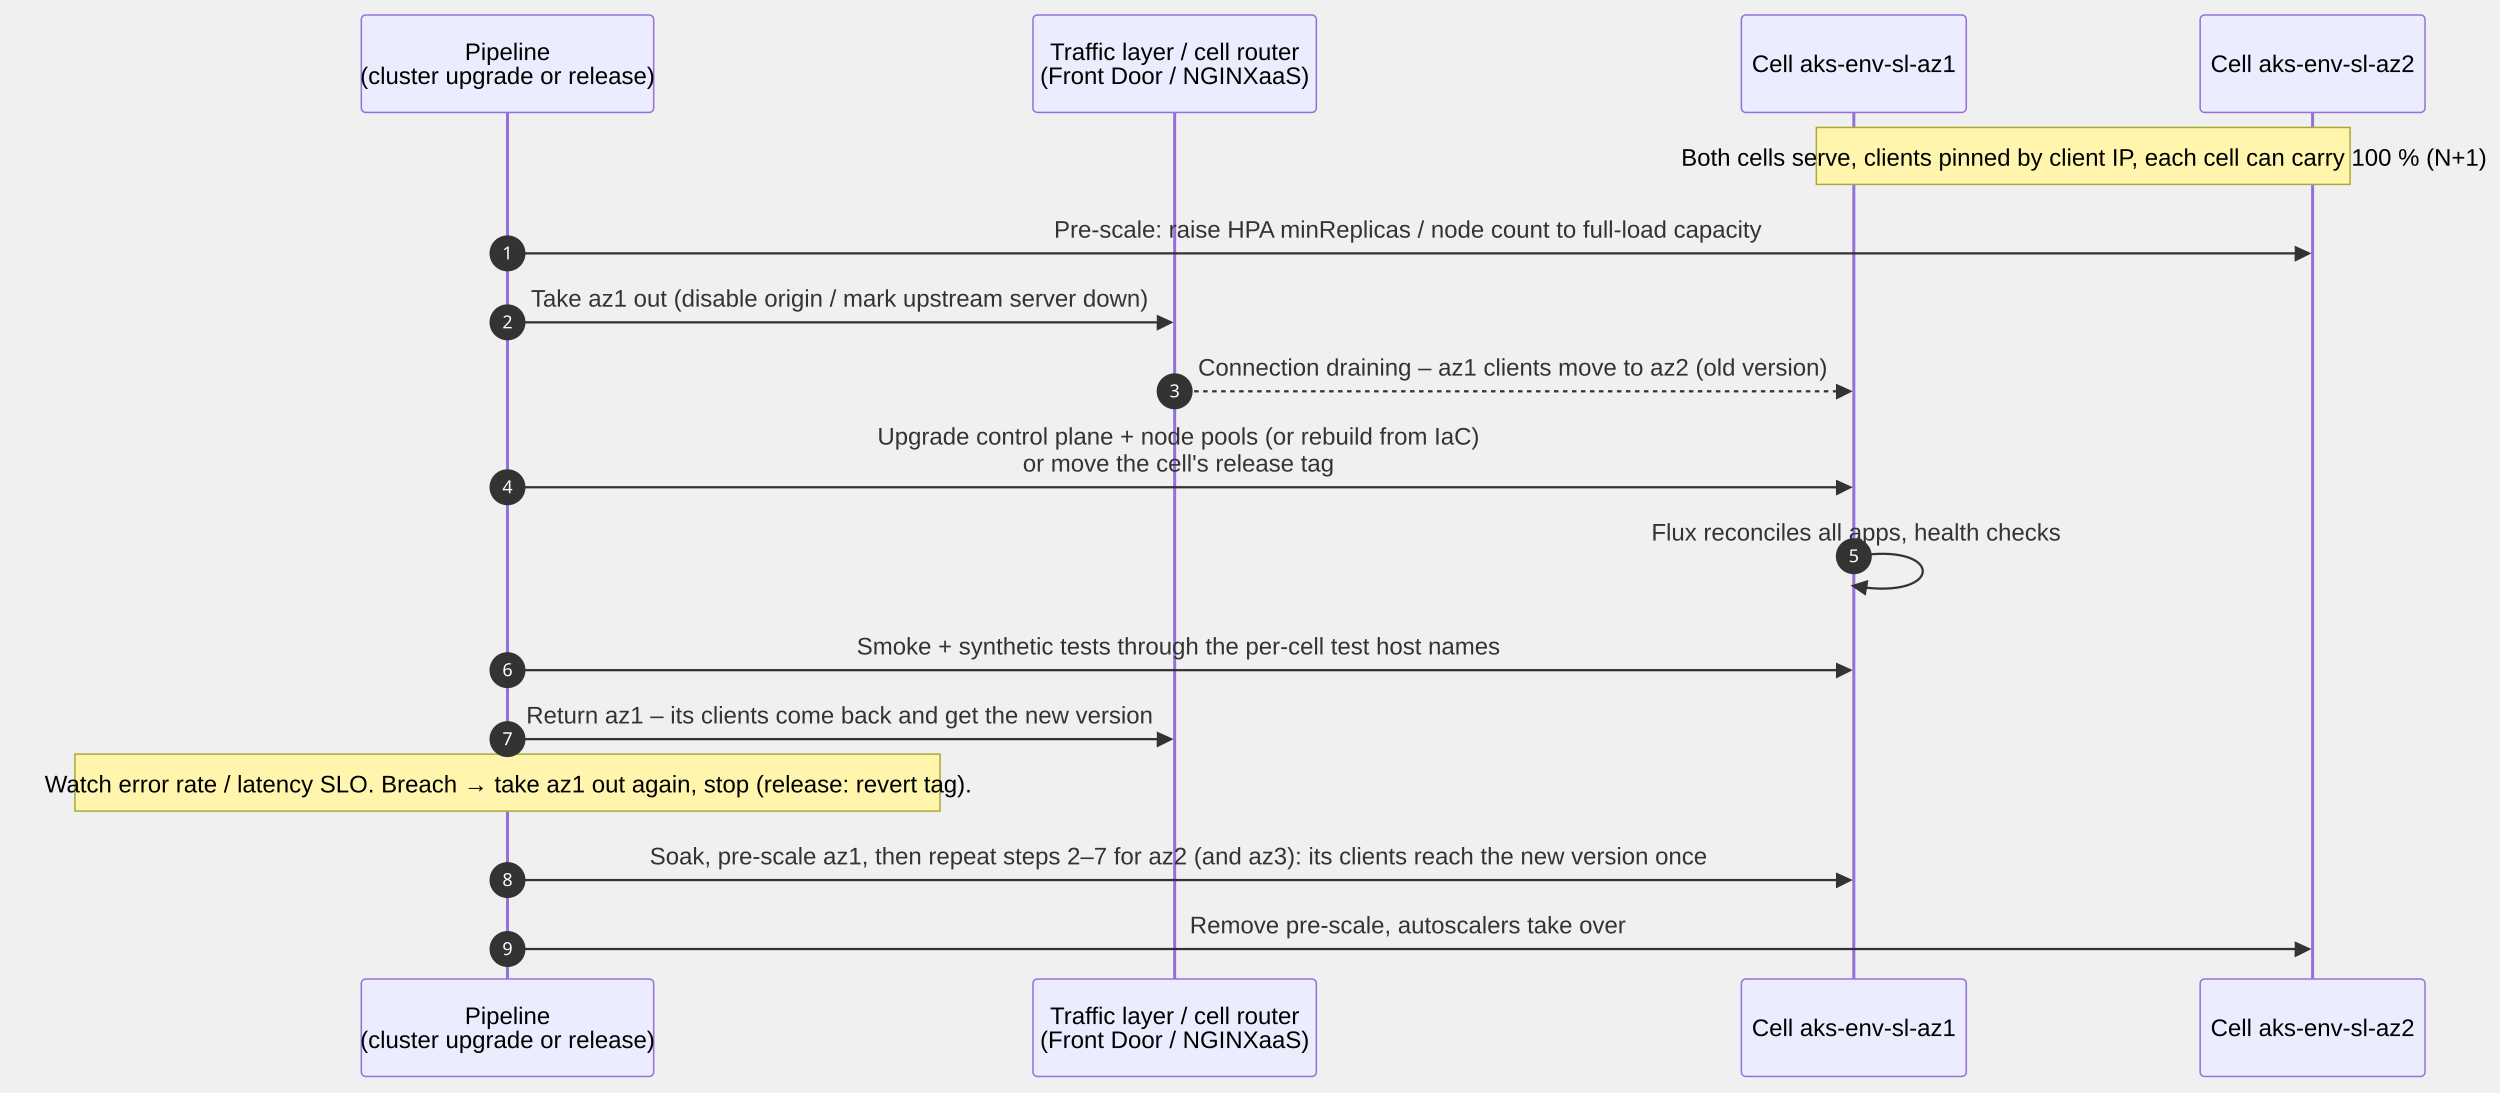
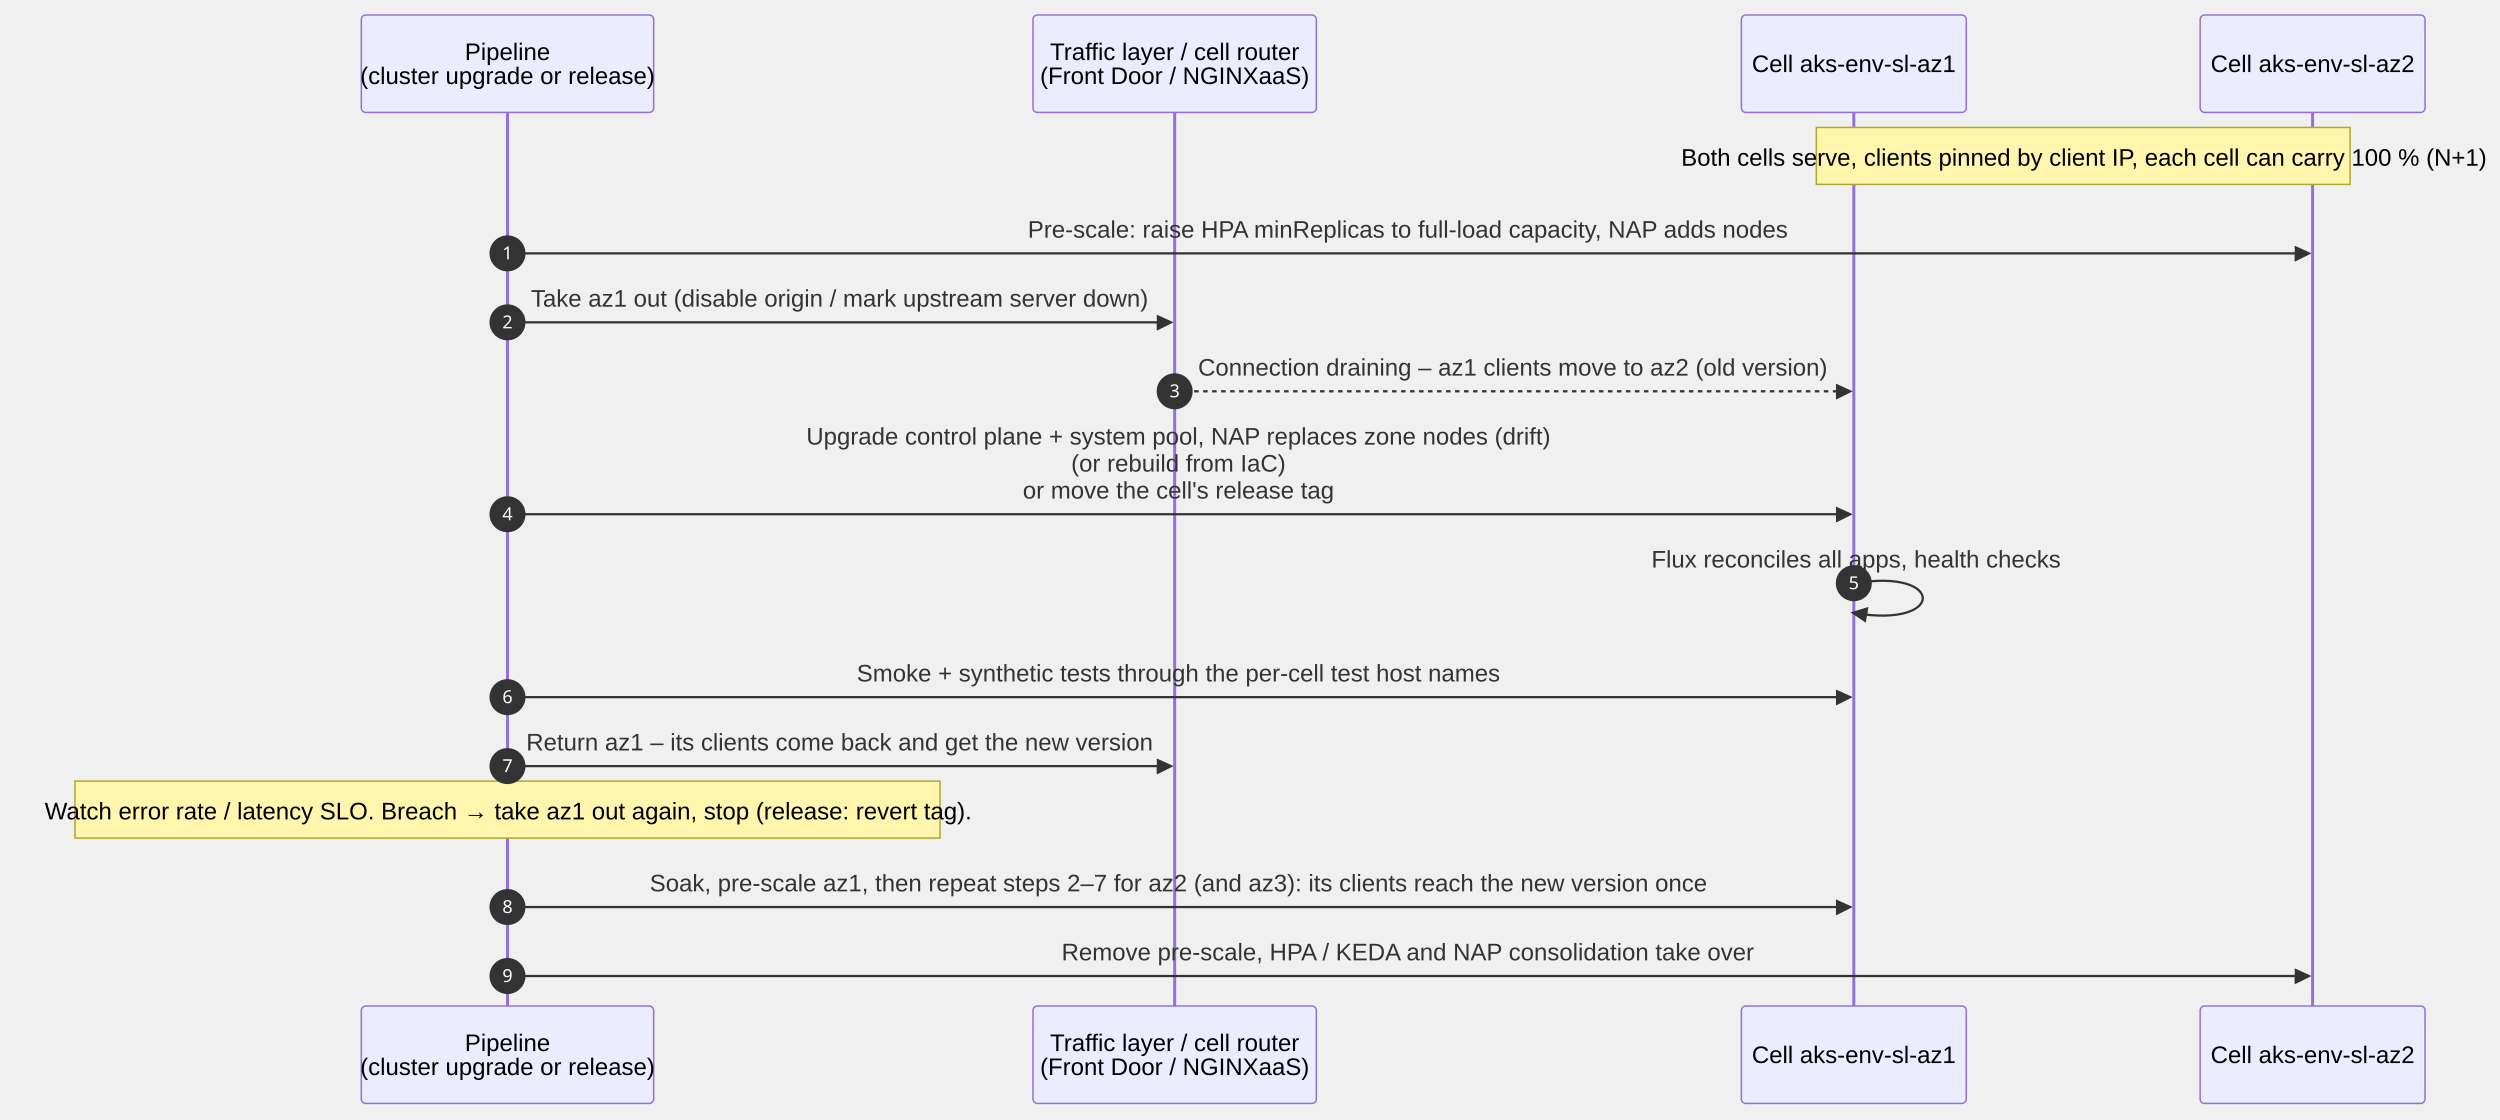
- <svg xmlns="http://www.w3.org/2000/svg" id="my-svg" width="100%" style="max-width: 1667.5px; background-color: white;" viewBox="-241 -10 1667.5 729" role="graphics-document document" aria-roledescription="sequence">
+ <svg xmlns="http://www.w3.org/2000/svg" id="my-svg" width="100%" style="max-width: 1667.5px; background-color: white;" viewBox="-241 -10 1667.5 747" role="graphics-document document" aria-roledescription="sequence">
  <g>
-     <rect x="1226.5" y="643" fill="#eaeaea" stroke="#666" width="150" height="65" name="B" rx="3" ry="3" class="actor actor-bottom" />
-     <text x="1301.5" y="675.5" dominant-baseline="central" alignment-baseline="central" class="actor actor-box" style="text-anchor: middle; font-size: 16px; font-weight: 400;">
+     <rect x="1226.5" y="661" fill="#eaeaea" stroke="#666" width="150" height="65" name="B" rx="3" ry="3" class="actor actor-bottom" />
+     <text x="1301.5" y="693.5" dominant-baseline="central" alignment-baseline="central" class="actor actor-box" style="text-anchor: middle; font-size: 16px; font-weight: 400;">
      <tspan x="1301.5" dy="0">Cell aks-env-sl-az2</tspan>
    </text>
  </g>
  <g>
-     <rect x="920.5" y="643" fill="#eaeaea" stroke="#666" width="150" height="65" name="A" rx="3" ry="3" class="actor actor-bottom" />
-     <text x="995.5" y="675.5" dominant-baseline="central" alignment-baseline="central" class="actor actor-box" style="text-anchor: middle; font-size: 16px; font-weight: 400;">
+     <rect x="920.5" y="661" fill="#eaeaea" stroke="#666" width="150" height="65" name="A" rx="3" ry="3" class="actor actor-bottom" />
+     <text x="995.5" y="693.5" dominant-baseline="central" alignment-baseline="central" class="actor actor-box" style="text-anchor: middle; font-size: 16px; font-weight: 400;">
      <tspan x="995.5" dy="0">Cell aks-env-sl-az1</tspan>
    </text>
  </g>
  <g>
-     <rect x="448" y="643" fill="#eaeaea" stroke="#666" width="189" height="65" name="T" rx="3" ry="3" class="actor actor-bottom" />
-     <text x="542.5" y="675.5" dominant-baseline="central" alignment-baseline="central" class="actor actor-box" style="text-anchor: middle; font-size: 16px; font-weight: 400;">
+     <rect x="448" y="661" fill="#eaeaea" stroke="#666" width="189" height="65" name="T" rx="3" ry="3" class="actor actor-bottom" />
+     <text x="542.5" y="693.5" dominant-baseline="central" alignment-baseline="central" class="actor actor-box" style="text-anchor: middle; font-size: 16px; font-weight: 400;">
      <tspan x="542.5" dy="-8">Traffic layer / cell router</tspan>
    </text>
-     <text x="542.5" y="675.5" dominant-baseline="central" alignment-baseline="central" class="actor actor-box" style="text-anchor: middle; font-size: 16px; font-weight: 400;">
+     <text x="542.5" y="693.5" dominant-baseline="central" alignment-baseline="central" class="actor actor-box" style="text-anchor: middle; font-size: 16px; font-weight: 400;">
      <tspan x="542.5" dy="8">(Front Door / NGINXaaS)</tspan>
    </text>
  </g>
  <g>
-     <rect x="0" y="643" fill="#eaeaea" stroke="#666" width="195" height="65" name="P" rx="3" ry="3" class="actor actor-bottom" />
-     <text x="97.5" y="675.5" dominant-baseline="central" alignment-baseline="central" class="actor actor-box" style="text-anchor: middle; font-size: 16px; font-weight: 400;">
+     <rect x="0" y="661" fill="#eaeaea" stroke="#666" width="195" height="65" name="P" rx="3" ry="3" class="actor actor-bottom" />
+     <text x="97.5" y="693.5" dominant-baseline="central" alignment-baseline="central" class="actor actor-box" style="text-anchor: middle; font-size: 16px; font-weight: 400;">
      <tspan x="97.5" dy="-8">Pipeline</tspan>
    </text>
-     <text x="97.5" y="675.5" dominant-baseline="central" alignment-baseline="central" class="actor actor-box" style="text-anchor: middle; font-size: 16px; font-weight: 400;">
+     <text x="97.5" y="693.5" dominant-baseline="central" alignment-baseline="central" class="actor actor-box" style="text-anchor: middle; font-size: 16px; font-weight: 400;">
      <tspan x="97.5" dy="8">(cluster upgrade or release)</tspan>
    </text>
  </g>
  <g>
-     <line id="actor3" x1="1301.5" y1="65" x2="1301.5" y2="643" class="actor-line 200" stroke-width="0.5px" stroke="#999" name="B" data-et="life-line" data-id="B" />
+     <line id="actor3" x1="1301.5" y1="65" x2="1301.5" y2="661" class="actor-line 200" stroke-width="0.5px" stroke="#999" name="B" data-et="life-line" data-id="B" />
    <g id="root-3" data-et="participant" data-type="participant" data-id="B">
      <rect x="1226.5" y="0" fill="#eaeaea" stroke="#666" width="150" height="65" name="B" rx="3" ry="3" class="actor actor-top" />
      <text x="1301.5" y="32.5" dominant-baseline="central" alignment-baseline="central" class="actor actor-box" style="text-anchor: middle; font-size: 16px; font-weight: 400;">
        <tspan x="1301.5" dy="0">Cell aks-env-sl-az2</tspan>
      </text>
    </g>
  </g>
  <g>
-     <line id="actor2" x1="995.5" y1="65" x2="995.5" y2="643" class="actor-line 200" stroke-width="0.5px" stroke="#999" name="A" data-et="life-line" data-id="A" />
+     <line id="actor2" x1="995.5" y1="65" x2="995.5" y2="661" class="actor-line 200" stroke-width="0.5px" stroke="#999" name="A" data-et="life-line" data-id="A" />
    <g id="root-2" data-et="participant" data-type="participant" data-id="A">
      <rect x="920.5" y="0" fill="#eaeaea" stroke="#666" width="150" height="65" name="A" rx="3" ry="3" class="actor actor-top" />
      <text x="995.5" y="32.5" dominant-baseline="central" alignment-baseline="central" class="actor actor-box" style="text-anchor: middle; font-size: 16px; font-weight: 400;">
        <tspan x="995.5" dy="0">Cell aks-env-sl-az1</tspan>
      </text>
    </g>
  </g>
  <g>
-     <line id="actor1" x1="542.5" y1="65" x2="542.5" y2="643" class="actor-line 200" stroke-width="0.5px" stroke="#999" name="T" data-et="life-line" data-id="T" />
+     <line id="actor1" x1="542.5" y1="65" x2="542.5" y2="661" class="actor-line 200" stroke-width="0.5px" stroke="#999" name="T" data-et="life-line" data-id="T" />
    <g id="root-1" data-et="participant" data-type="participant" data-id="T">
      <rect x="448" y="0" fill="#eaeaea" stroke="#666" width="189" height="65" name="T" rx="3" ry="3" class="actor actor-top" />
      <text x="542.5" y="32.5" dominant-baseline="central" alignment-baseline="central" class="actor actor-box" style="text-anchor: middle; font-size: 16px; font-weight: 400;">
        <tspan x="542.5" dy="-8">Traffic layer / cell router</tspan>
      </text>
      <text x="542.5" y="32.5" dominant-baseline="central" alignment-baseline="central" class="actor actor-box" style="text-anchor: middle; font-size: 16px; font-weight: 400;">
        <tspan x="542.5" dy="8">(Front Door / NGINXaaS)</tspan>
      </text>
    </g>
  </g>
  <g>
-     <line id="actor0" x1="97.5" y1="65" x2="97.5" y2="643" class="actor-line 200" stroke-width="0.5px" stroke="#999" name="P" data-et="life-line" data-id="P" />
+     <line id="actor0" x1="97.5" y1="65" x2="97.5" y2="661" class="actor-line 200" stroke-width="0.5px" stroke="#999" name="P" data-et="life-line" data-id="P" />
    <g id="root-0" data-et="participant" data-type="participant" data-id="P">
      <rect x="0" y="0" fill="#eaeaea" stroke="#666" width="195" height="65" name="P" rx="3" ry="3" class="actor actor-top" />
      <text x="97.5" y="32.5" dominant-baseline="central" alignment-baseline="central" class="actor actor-box" style="text-anchor: middle; font-size: 16px; font-weight: 400;">
        <tspan x="97.5" dy="-8">Pipeline</tspan>
      </text>
      <text x="97.5" y="32.5" dominant-baseline="central" alignment-baseline="central" class="actor actor-box" style="text-anchor: middle; font-size: 16px; font-weight: 400;">
        <tspan x="97.5" dy="8">(cluster upgrade or release)</tspan>
      </text>
    </g>
  </g>
  <style>#my-svg{font-family:"trebuchet ms",verdana,arial,sans-serif;font-size:16px;fill:#333;}@keyframes edge-animation-frame{from{stroke-dashoffset:0;}}@keyframes dash{to{stroke-dashoffset:0;}}#my-svg .edge-animation-slow{stroke-dasharray:9,5!important;stroke-dashoffset:900;animation:dash 50s linear infinite;stroke-linecap:round;}#my-svg .edge-animation-fast{stroke-dasharray:9,5!important;stroke-dashoffset:900;animation:dash 20s linear infinite;stroke-linecap:round;}#my-svg .error-icon{fill:#552222;}#my-svg .error-text{fill:#552222;stroke:#552222;}#my-svg .edge-thickness-normal{stroke-width:1px;}#my-svg .edge-thickness-thick{stroke-width:3.5px;}#my-svg .edge-pattern-solid{stroke-dasharray:0;}#my-svg .edge-thickness-invisible{stroke-width:0;fill:none;}#my-svg .edge-pattern-dashed{stroke-dasharray:3;}#my-svg .edge-pattern-dotted{stroke-dasharray:2;}#my-svg .marker{fill:#333333;stroke:#333333;}#my-svg .marker.cross{stroke:#333333;}#my-svg svg{font-family:"trebuchet ms",verdana,arial,sans-serif;font-size:16px;}#my-svg p{margin:0;}#my-svg .actor{stroke:#9370DB;fill:#ECECFF;stroke-width:1;}#my-svg rect.actor.outer-path[data-look="neo"]{filter:drop-shadow(1px 2px 2px rgba(185, 185, 185, 1));}#my-svg rect.note[data-look="neo"]{stroke:#aaaa33;fill:#fff5ad;filter:drop-shadow(1px 2px 2px rgba(185, 185, 185, 1));}#my-svg text.actor&gt;tspan{fill:black;stroke:none;}#my-svg .actor-line{stroke:#9370DB;}#my-svg .innerArc{stroke-width:1.5;stroke-dasharray:none;}#my-svg .messageLine0{stroke-width:1.5;stroke-dasharray:none;stroke:#333;}#my-svg .messageLine1{stroke-width:1.5;stroke-dasharray:2,2;stroke:#333;}#my-svg [id$="-arrowhead"] path{fill:#333;stroke:#333;}#my-svg .sequenceNumber{fill:white;}#my-svg [id$="-sequencenumber"]{fill:#333;}#my-svg [id$="-crosshead"] path{fill:#333;stroke:#333;}#my-svg .messageText{fill:#333;stroke:none;}#my-svg .labelBox{stroke:#9370DB;fill:#ECECFF;filter:none;}#my-svg .labelText,#my-svg .labelText&gt;tspan{fill:black;stroke:none;}#my-svg .loopText,#my-svg .loopText&gt;tspan{fill:black;stroke:none;}#my-svg .sectionTitle,#my-svg .sectionTitle&gt;tspan{fill:black;stroke:none;}#my-svg .loopLine{stroke-width:2px;stroke-dasharray:2,2;stroke:#9370DB;fill:#9370DB;}#my-svg .note{stroke:#aaaa33;fill:#fff5ad;}#my-svg .noteText,#my-svg .noteText&gt;tspan{fill:black;stroke:none;font-weight:normal;}#my-svg .activation0{fill:#f4f4f4;stroke:#666;}#my-svg .activation1{fill:#f4f4f4;stroke:#666;}#my-svg .activation2{fill:#f4f4f4;stroke:#666;}#my-svg .actorPopupMenu{position:absolute;}#my-svg .actorPopupMenuPanel{position:absolute;fill:#ECECFF;box-shadow:0px 8px 16px 0px rgba(0,0,0,0.2);filter:drop-shadow(3px 5px 2px rgb(0 0 0 / 0.4));}#my-svg .actor-man circle,#my-svg line{fill:#ECECFF;stroke-width:2px;}#my-svg g rect.rect{filter:drop-shadow(1px 2px 2px rgba(185, 185, 185, 1));stroke:#9370DB;}#my-svg .node .neo-node{stroke:#9370DB;}#my-svg [data-look="neo"].node rect,#my-svg [data-look="neo"].cluster rect,#my-svg [data-look="neo"].node polygon{stroke:#9370DB;filter:drop-shadow(1px 2px 2px rgba(185, 185, 185, 1));}#my-svg [data-look="neo"].swimlane.cluster rect{filter:none;}#my-svg [data-look="neo"].node path{stroke:#9370DB;stroke-width:1px;}#my-svg [data-look="neo"].node .outer-path{filter:drop-shadow(1px 2px 2px rgba(185, 185, 185, 1));}#my-svg [data-look="neo"].node .neo-line path{stroke:#9370DB;filter:none;}#my-svg [data-look="neo"].node circle{stroke:#9370DB;filter:drop-shadow(1px 2px 2px rgba(185, 185, 185, 1));}#my-svg [data-look="neo"].node circle .state-start{fill:#000000;}#my-svg [data-look="neo"].icon-shape .icon{fill:#9370DB;filter:drop-shadow(1px 2px 2px rgba(185, 185, 185, 1));}#my-svg [data-look="neo"].icon-shape .icon-neo path{stroke:#9370DB;filter:drop-shadow(1px 2px 2px rgba(185, 185, 185, 1));}#my-svg :root{--mermaid-font-family:"trebuchet ms",verdana,arial,sans-serif;}</style>
  <g />
  <defs>
    <symbol id="my-svg-computer" width="24" height="24">
      <path transform="scale(.5)" d="M2 2v13h20v-13h-20zm18 11h-16v-9h16v9zm-10.228 6l.466-1h3.524l.467 1h-4.457zm14.228 3h-24l2-6h2.104l-1.33 4h18.45l-1.297-4h2.073l2 6zm-5-10h-14v-7h14v7z" />
    </symbol>
  </defs>
  <defs>
    <symbol id="my-svg-database" fill-rule="evenodd" clip-rule="evenodd">
      <path transform="scale(.5)" d="M12.258.001l.256.004.255.005.253.008.251.01.249.012.247.015.246.016.242.019.241.02.239.023.236.024.233.027.231.028.229.031.225.032.223.034.22.036.217.038.214.04.211.041.208.043.205.045.201.046.198.048.194.05.191.051.187.053.183.054.18.056.175.057.172.059.168.06.163.061.16.063.155.064.15.066.074.033.073.033.071.034.07.034.069.035.068.035.067.035.066.035.064.036.064.036.062.036.06.036.06.037.058.037.058.037.055.038.055.038.053.038.052.038.051.039.05.039.048.039.047.039.045.04.044.04.043.04.041.04.04.041.039.041.037.041.036.041.034.041.033.042.032.042.03.042.029.042.027.042.026.043.024.043.023.043.021.043.02.043.018.044.017.043.015.044.013.044.012.044.011.045.009.044.007.045.006.045.004.045.002.045.001.045v17l-.001.045-.002.045-.004.045-.006.045-.007.045-.009.044-.011.045-.012.044-.013.044-.015.044-.017.043-.018.044-.02.043-.021.043-.023.043-.024.043-.026.043-.027.042-.029.042-.03.042-.032.042-.033.042-.034.041-.036.041-.037.041-.039.041-.04.041-.041.04-.043.04-.044.04-.045.04-.047.039-.048.039-.05.039-.051.039-.052.038-.053.038-.055.038-.055.038-.058.037-.058.037-.06.037-.06.036-.062.036-.064.036-.064.036-.066.035-.067.035-.068.035-.069.035-.07.034-.071.034-.073.033-.074.033-.15.066-.155.064-.16.063-.163.061-.168.06-.172.059-.175.057-.18.056-.183.054-.187.053-.191.051-.194.05-.198.048-.201.046-.205.045-.208.043-.211.041-.214.04-.217.038-.22.036-.223.034-.225.032-.229.031-.231.028-.233.027-.236.024-.239.023-.241.02-.242.019-.246.016-.247.015-.249.012-.251.01-.253.008-.255.005-.256.004-.258.001-.258-.001-.256-.004-.255-.005-.253-.008-.251-.01-.249-.012-.247-.015-.245-.016-.243-.019-.241-.02-.238-.023-.236-.024-.234-.027-.231-.028-.228-.031-.226-.032-.223-.034-.22-.036-.217-.038-.214-.04-.211-.041-.208-.043-.204-.045-.201-.046-.198-.048-.195-.05-.19-.051-.187-.053-.184-.054-.179-.056-.176-.057-.172-.059-.167-.06-.164-.061-.159-.063-.155-.064-.151-.066-.074-.033-.072-.033-.072-.034-.07-.034-.069-.035-.068-.035-.067-.035-.066-.035-.064-.036-.063-.036-.062-.036-.061-.036-.06-.037-.058-.037-.057-.037-.056-.038-.055-.038-.053-.038-.052-.038-.051-.039-.049-.039-.049-.039-.046-.039-.046-.04-.044-.04-.043-.04-.041-.04-.04-.041-.039-.041-.037-.041-.036-.041-.034-.041-.033-.042-.032-.042-.03-.042-.029-.042-.027-.042-.026-.043-.024-.043-.023-.043-.021-.043-.02-.043-.018-.044-.017-.043-.015-.044-.013-.044-.012-.044-.011-.045-.009-.044-.007-.045-.006-.045-.004-.045-.002-.045-.001-.045v-17l.001-.045.002-.045.004-.045.006-.045.007-.045.009-.044.011-.045.012-.044.013-.044.015-.044.017-.043.018-.044.02-.043.021-.043.023-.043.024-.043.026-.043.027-.042.029-.042.03-.042.032-.042.033-.042.034-.041.036-.041.037-.041.039-.041.04-.041.041-.04.043-.04.044-.04.046-.04.046-.039.049-.039.049-.039.051-.039.052-.038.053-.038.055-.038.056-.038.057-.037.058-.037.06-.037.061-.036.062-.036.063-.036.064-.036.066-.035.067-.035.068-.035.069-.035.07-.034.072-.034.072-.033.074-.033.151-.066.155-.064.159-.063.164-.061.167-.06.172-.059.176-.057.179-.056.184-.054.187-.053.19-.051.195-.05.198-.048.201-.046.204-.045.208-.043.211-.041.214-.04.217-.038.22-.036.223-.034.226-.032.228-.031.231-.028.234-.027.236-.024.238-.023.241-.02.243-.019.245-.016.247-.015.249-.012.251-.01.253-.008.255-.005.256-.004.258-.001.258.001zm-9.258 20.499v.01l.001.021.003.021.004.022.005.021.006.022.007.022.009.023.01.022.011.023.012.023.013.023.015.023.016.024.017.023.018.024.019.024.021.024.022.025.023.024.024.025.052.049.056.05.061.051.066.051.07.051.075.051.079.052.084.052.088.052.092.052.097.052.102.051.105.052.11.052.114.051.119.051.123.051.127.05.131.05.135.05.139.048.144.049.147.047.152.047.155.047.16.045.163.045.167.043.171.043.176.041.178.041.183.039.187.039.19.037.194.035.197.035.202.033.204.031.209.03.212.029.216.027.219.025.222.024.226.021.23.02.233.018.236.016.24.015.243.012.246.01.249.008.253.005.256.004.259.001.26-.001.257-.004.254-.005.25-.008.247-.011.244-.012.241-.014.237-.016.233-.018.231-.021.226-.021.224-.024.22-.026.216-.027.212-.028.21-.031.205-.031.202-.034.198-.034.194-.036.191-.037.187-.039.183-.04.179-.04.175-.042.172-.043.168-.044.163-.045.16-.046.155-.046.152-.047.148-.048.143-.049.139-.049.136-.05.131-.05.126-.05.123-.051.118-.052.114-.051.11-.052.106-.052.101-.052.096-.052.092-.052.088-.053.083-.051.079-.052.074-.052.07-.051.065-.051.06-.051.056-.05.051-.05.023-.024.023-.025.021-.024.02-.024.019-.024.018-.024.017-.024.015-.023.014-.024.013-.023.012-.023.01-.023.01-.022.008-.022.006-.022.006-.022.004-.022.004-.021.001-.021.001-.021v-4.127l-.077.055-.08.053-.083.054-.085.053-.087.052-.09.052-.093.051-.095.05-.097.05-.1.049-.102.049-.105.048-.106.047-.109.047-.111.046-.114.045-.115.045-.118.044-.12.043-.122.042-.124.042-.126.041-.128.04-.13.04-.132.038-.134.038-.135.037-.138.037-.139.035-.142.035-.143.034-.144.033-.147.032-.148.031-.15.03-.151.03-.153.029-.154.027-.156.027-.158.026-.159.025-.161.024-.162.023-.163.022-.165.021-.166.02-.167.019-.169.018-.169.017-.171.016-.173.015-.173.014-.175.013-.175.012-.177.011-.178.01-.179.008-.179.008-.181.006-.182.005-.182.004-.184.003-.184.002h-.37l-.184-.002-.184-.003-.182-.004-.182-.005-.181-.006-.179-.008-.179-.008-.178-.01-.176-.011-.176-.012-.175-.013-.173-.014-.172-.015-.171-.016-.17-.017-.169-.018-.167-.019-.166-.02-.165-.021-.163-.022-.162-.023-.161-.024-.159-.025-.157-.026-.156-.027-.155-.027-.153-.029-.151-.03-.15-.03-.148-.031-.146-.032-.145-.033-.143-.034-.141-.035-.14-.035-.137-.037-.136-.037-.134-.038-.132-.038-.13-.04-.128-.04-.126-.041-.124-.042-.122-.042-.12-.044-.117-.043-.116-.045-.113-.045-.112-.046-.109-.047-.106-.047-.105-.048-.102-.049-.1-.049-.097-.05-.095-.05-.093-.052-.09-.051-.087-.052-.085-.053-.083-.054-.08-.054-.077-.054v4.127zm0-5.654v.011l.001.021.003.021.004.021.005.022.006.022.007.022.009.022.01.022.011.023.012.023.013.023.015.024.016.023.017.024.018.024.019.024.021.024.022.024.023.025.024.024.052.05.056.05.061.05.066.051.07.051.075.052.079.051.084.052.088.052.092.052.097.052.102.052.105.052.11.051.114.051.119.052.123.05.127.051.131.05.135.049.139.049.144.048.147.048.152.047.155.046.16.045.163.045.167.044.171.042.176.042.178.04.183.04.187.038.19.037.194.036.197.034.202.033.204.032.209.03.212.028.216.027.219.025.222.024.226.022.23.02.233.018.236.016.24.014.243.012.246.01.249.008.253.006.256.003.259.001.26-.001.257-.003.254-.006.25-.008.247-.01.244-.012.241-.015.237-.016.233-.018.231-.02.226-.022.224-.024.22-.025.216-.027.212-.029.21-.03.205-.032.202-.033.198-.035.194-.036.191-.037.187-.039.183-.039.179-.041.175-.042.172-.043.168-.044.163-.045.16-.045.155-.047.152-.047.148-.048.143-.048.139-.05.136-.049.131-.05.126-.051.123-.051.118-.051.114-.052.11-.052.106-.052.101-.052.096-.052.092-.052.088-.052.083-.052.079-.052.074-.051.07-.052.065-.051.06-.05.056-.051.051-.049.023-.025.023-.024.021-.025.02-.024.019-.024.018-.024.017-.024.015-.023.014-.023.013-.024.012-.022.01-.023.01-.023.008-.022.006-.022.006-.022.004-.021.004-.022.001-.021.001-.021v-4.139l-.077.054-.08.054-.083.054-.085.052-.087.053-.09.051-.093.051-.095.051-.097.05-.1.049-.102.049-.105.048-.106.047-.109.047-.111.046-.114.045-.115.044-.118.044-.12.044-.122.042-.124.042-.126.041-.128.04-.13.039-.132.039-.134.038-.135.037-.138.036-.139.036-.142.035-.143.033-.144.033-.147.033-.148.031-.15.03-.151.03-.153.028-.154.028-.156.027-.158.026-.159.025-.161.024-.162.023-.163.022-.165.021-.166.02-.167.019-.169.018-.169.017-.171.016-.173.015-.173.014-.175.013-.175.012-.177.011-.178.009-.179.009-.179.007-.181.007-.182.005-.182.004-.184.003-.184.002h-.37l-.184-.002-.184-.003-.182-.004-.182-.005-.181-.007-.179-.007-.179-.009-.178-.009-.176-.011-.176-.012-.175-.013-.173-.014-.172-.015-.171-.016-.17-.017-.169-.018-.167-.019-.166-.02-.165-.021-.163-.022-.162-.023-.161-.024-.159-.025-.157-.026-.156-.027-.155-.028-.153-.028-.151-.03-.15-.03-.148-.031-.146-.033-.145-.033-.143-.033-.141-.035-.14-.036-.137-.036-.136-.037-.134-.038-.132-.039-.13-.039-.128-.04-.126-.041-.124-.042-.122-.043-.12-.043-.117-.044-.116-.044-.113-.046-.112-.046-.109-.046-.106-.047-.105-.048-.102-.049-.1-.049-.097-.05-.095-.051-.093-.051-.09-.051-.087-.053-.085-.052-.083-.054-.08-.054-.077-.054v4.139zm0-5.666v.011l.001.02.003.022.004.021.005.022.006.021.007.022.009.023.01.022.011.023.012.023.013.023.015.023.016.024.017.024.018.023.019.024.021.025.022.024.023.024.024.025.052.05.056.05.061.05.066.051.07.051.075.052.079.051.084.052.088.052.092.052.097.052.102.052.105.051.11.052.114.051.119.051.123.051.127.05.131.05.135.05.139.049.144.048.147.048.152.047.155.046.16.045.163.045.167.043.171.043.176.042.178.04.183.04.187.038.19.037.194.036.197.034.202.033.204.032.209.03.212.028.216.027.219.025.222.024.226.021.23.02.233.018.236.017.24.014.243.012.246.01.249.008.253.006.256.003.259.001.26-.001.257-.003.254-.006.25-.008.247-.01.244-.013.241-.014.237-.016.233-.018.231-.02.226-.022.224-.024.22-.025.216-.027.212-.029.21-.03.205-.032.202-.033.198-.035.194-.036.191-.037.187-.039.183-.039.179-.041.175-.042.172-.043.168-.044.163-.045.16-.045.155-.047.152-.047.148-.048.143-.049.139-.049.136-.049.131-.051.126-.05.123-.051.118-.052.114-.051.11-.052.106-.052.101-.052.096-.052.092-.052.088-.052.083-.052.079-.052.074-.052.07-.051.065-.051.06-.051.056-.05.051-.049.023-.025.023-.025.021-.024.02-.024.019-.024.018-.024.017-.024.015-.023.014-.024.013-.023.012-.023.01-.022.01-.023.008-.022.006-.022.006-.022.004-.022.004-.021.001-.021.001-.021v-4.153l-.077.054-.08.054-.083.053-.085.053-.087.053-.09.051-.093.051-.095.051-.097.05-.1.049-.102.048-.105.048-.106.048-.109.046-.111.046-.114.046-.115.044-.118.044-.12.043-.122.043-.124.042-.126.041-.128.04-.13.039-.132.039-.134.038-.135.037-.138.036-.139.036-.142.034-.143.034-.144.033-.147.032-.148.032-.15.03-.151.03-.153.028-.154.028-.156.027-.158.026-.159.024-.161.024-.162.023-.163.023-.165.021-.166.02-.167.019-.169.018-.169.017-.171.016-.173.015-.173.014-.175.013-.175.012-.177.01-.178.01-.179.009-.179.007-.181.006-.182.006-.182.004-.184.003-.184.001-.185.001-.185-.001-.184-.001-.184-.003-.182-.004-.182-.006-.181-.006-.179-.007-.179-.009-.178-.01-.176-.01-.176-.012-.175-.013-.173-.014-.172-.015-.171-.016-.17-.017-.169-.018-.167-.019-.166-.02-.165-.021-.163-.023-.162-.023-.161-.024-.159-.024-.157-.026-.156-.027-.155-.028-.153-.028-.151-.03-.15-.03-.148-.032-.146-.032-.145-.033-.143-.034-.141-.034-.14-.036-.137-.036-.136-.037-.134-.038-.132-.039-.13-.039-.128-.041-.126-.041-.124-.041-.122-.043-.12-.043-.117-.044-.116-.044-.113-.046-.112-.046-.109-.046-.106-.048-.105-.048-.102-.048-.1-.05-.097-.049-.095-.051-.093-.051-.09-.052-.087-.052-.085-.053-.083-.053-.08-.054-.077-.054v4.153zm8.74-8.179l-.257.004-.254.005-.25.008-.247.011-.244.012-.241.014-.237.016-.233.018-.231.021-.226.022-.224.023-.22.026-.216.027-.212.028-.21.031-.205.032-.202.033-.198.034-.194.036-.191.038-.187.038-.183.04-.179.041-.175.042-.172.043-.168.043-.163.045-.16.046-.155.046-.152.048-.148.048-.143.048-.139.049-.136.05-.131.05-.126.051-.123.051-.118.051-.114.052-.11.052-.106.052-.101.052-.096.052-.092.052-.088.052-.083.052-.079.052-.074.051-.07.052-.065.051-.06.05-.056.05-.051.05-.023.025-.023.024-.021.024-.02.025-.019.024-.018.024-.017.023-.015.024-.014.023-.013.023-.012.023-.01.023-.01.022-.008.022-.006.023-.006.021-.004.022-.004.021-.001.021-.001.021.001.021.001.021.004.021.004.022.006.021.006.023.008.022.01.022.01.023.012.023.013.023.014.023.015.024.017.023.018.024.019.024.02.025.021.024.023.024.023.025.051.05.056.05.06.05.065.051.07.052.074.051.079.052.083.052.088.052.092.052.096.052.101.052.106.052.11.052.114.052.118.051.123.051.126.051.131.05.136.05.139.049.143.048.148.048.152.048.155.046.16.046.163.045.168.043.172.043.175.042.179.041.183.04.187.038.191.038.194.036.198.034.202.033.205.032.21.031.212.028.216.027.22.026.224.023.226.022.231.021.233.018.237.016.241.014.244.012.247.011.25.008.254.005.257.004.26.001.26-.001.257-.004.254-.005.25-.008.247-.011.244-.012.241-.014.237-.016.233-.018.231-.021.226-.022.224-.023.22-.026.216-.027.212-.028.21-.031.205-.032.202-.033.198-.034.194-.036.191-.038.187-.038.183-.04.179-.041.175-.042.172-.043.168-.043.163-.045.16-.046.155-.046.152-.048.148-.048.143-.048.139-.049.136-.05.131-.05.126-.051.123-.051.118-.051.114-.052.11-.052.106-.052.101-.052.096-.052.092-.052.088-.052.083-.052.079-.052.074-.051.07-.052.065-.051.06-.05.056-.05.051-.05.023-.025.023-.024.021-.024.02-.025.019-.024.018-.024.017-.023.015-.024.014-.023.013-.023.012-.023.01-.023.01-.022.008-.022.006-.023.006-.021.004-.022.004-.021.001-.021.001-.021-.001-.021-.001-.021-.004-.021-.004-.022-.006-.021-.006-.023-.008-.022-.01-.022-.01-.023-.012-.023-.013-.023-.014-.023-.015-.024-.017-.023-.018-.024-.019-.024-.02-.025-.021-.024-.023-.024-.023-.025-.051-.05-.056-.05-.06-.05-.065-.051-.07-.052-.074-.051-.079-.052-.083-.052-.088-.052-.092-.052-.096-.052-.101-.052-.106-.052-.11-.052-.114-.052-.118-.051-.123-.051-.126-.051-.131-.05-.136-.05-.139-.049-.143-.048-.148-.048-.152-.048-.155-.046-.16-.046-.163-.045-.168-.043-.172-.043-.175-.042-.179-.041-.183-.04-.187-.038-.191-.038-.194-.036-.198-.034-.202-.033-.205-.032-.21-.031-.212-.028-.216-.027-.22-.026-.224-.023-.226-.022-.231-.021-.233-.018-.237-.016-.241-.014-.244-.012-.247-.011-.25-.008-.254-.005-.257-.004-.26-.001-.26.001z" />
    </symbol>
  </defs>
  <defs>
    <symbol id="my-svg-clock" width="24" height="24">
      <path transform="scale(.5)" d="M12 2c5.514 0 10 4.486 10 10s-4.486 10-10 10-10-4.486-10-10 4.486-10 10-10zm0-2c-6.627 0-12 5.373-12 12s5.373 12 12 12 12-5.373 12-12-5.373-12-12-12zm5.848 12.459c.202.038.202.333.001.372-1.907.361-6.045 1.111-6.547 1.111-.719 0-1.301-.582-1.301-1.301 0-.512.77-5.447 1.125-7.445.034-.192.312-.181.343.014l.985 6.238 5.394 1.011z" />
    </symbol>
  </defs>
  <defs>
    <marker id="my-svg-arrowhead" refX="7.9" refY="5" markerUnits="userSpaceOnUse" markerWidth="12" markerHeight="12" orient="auto-start-reverse">
      <path d="M -1 0 L 10 5 L 0 10 z" />
    </marker>
  </defs>
  <defs>
    <marker id="my-svg-crosshead" markerWidth="15" markerHeight="8" orient="auto" refX="4" refY="4.5">
      <path fill="none" stroke="#000000" stroke-width="1pt" d="M 1,2 L 6,7 M 6,2 L 1,7" style="stroke-dasharray: 0, 0;" />
    </marker>
  </defs>
  <defs>
    <marker id="my-svg-filled-head" refX="15.5" refY="7" markerWidth="20" markerHeight="28" orient="auto">
      <path d="M 18,7 L9,13 L14,7 L9,1 Z" />
    </marker>
  </defs>
  <defs>
    <marker id="my-svg-sequencenumber" refX="15" refY="15" markerWidth="60" markerHeight="40" orient="auto">
      <circle cx="15" cy="15" r="6" />
    </marker>
  </defs>
  <defs>
    <marker id="my-svg-solidTopArrowHead" refX="7.9" refY="7.25" markerUnits="userSpaceOnUse" markerWidth="12" markerHeight="12" orient="auto-start-reverse">
      <path d="M 0 0 L 10 8 L 0 8 z" />
    </marker>
  </defs>
  <defs>
    <marker id="my-svg-solidBottomArrowHead" refX="7.9" refY="0.75" markerUnits="userSpaceOnUse" markerWidth="12" markerHeight="12" orient="auto-start-reverse">
      <path d="M 0 0 L 10 0 L 0 8 z" />
    </marker>
  </defs>
  <defs>
    <marker id="my-svg-stickTopArrowHead" refX="7.5" refY="7" markerUnits="userSpaceOnUse" markerWidth="12" markerHeight="12" orient="auto-start-reverse">
      <path d="M 0 0 L 7 7" stroke="black" stroke-width="1.5" fill="none" />
    </marker>
  </defs>
  <defs>
    <marker id="my-svg-stickBottomArrowHead" refX="7.5" refY="0" markerUnits="userSpaceOnUse" markerWidth="12" markerHeight="12" orient="auto-start-reverse">
      <path d="M 0 7 L 7 0" stroke="black" stroke-width="1.5" fill="none" />
    </marker>
  </defs>
  <g data-et="note" data-id="i1">
    <rect x="970.5" y="75" fill="#EDF2AE" stroke="#666" width="356" height="38" class="note" />
    <text x="1149" y="80" text-anchor="middle" dominant-baseline="middle" alignment-baseline="middle" class="noteText" dy="1em" style="font-size: 16px; font-weight: 400;">
      <tspan x="1149">Both cells serve, clients pinned by client IP, each cell can carry 100 % (N+1)</tspan>
    </text>
  </g>
  <g data-et="note" data-id="i9">
-     <rect x="-191" y="493" fill="#EDF2AE" stroke="#666" width="577" height="38" class="note" />
-     <text x="98" y="498" text-anchor="middle" dominant-baseline="middle" alignment-baseline="middle" class="noteText" dy="1em" style="font-size: 16px; font-weight: 400;">
+     <rect x="-191" y="511" fill="#EDF2AE" stroke="#666" width="577" height="38" class="note" />
+     <text x="98" y="516" text-anchor="middle" dominant-baseline="middle" alignment-baseline="middle" class="noteText" dy="1em" style="font-size: 16px; font-weight: 400;">
      <tspan x="98">Watch error rate / latency SLO. Breach → take az1 out again, stop (release: revert tag).</tspan>
    </text>
  </g>
-   <text x="698" y="128" text-anchor="middle" dominant-baseline="middle" alignment-baseline="middle" class="messageText" dy="1em" style="font-size: 16px; font-weight: 400;">Pre-scale: raise HPA minReplicas / node count to full-load capacity</text>
+   <text x="698" y="128" text-anchor="middle" dominant-baseline="middle" alignment-baseline="middle" class="messageText" dy="1em" style="font-size: 16px; font-weight: 400;">Pre-scale: raise HPA minReplicas to full-load capacity, NAP adds nodes</text>
  <line x1="104.5" y1="159" x2="1297.5" y2="159" class="messageLine0" data-et="message" data-id="i2" data-from="P" data-to="B" stroke-width="2" stroke="none" marker-end="url(#my-svg-arrowhead)" style="fill: none;" />
  <line x1="97.5" y1="159" x2="97.5" y2="159" stroke-width="0" marker-start="url(#my-svg-sequencenumber)" />
  <text x="97.5" y="163" font-family="sans-serif" font-size="12px" text-anchor="middle" class="sequenceNumber">1</text>
  <text x="319" y="174" text-anchor="middle" dominant-baseline="middle" alignment-baseline="middle" class="messageText" dy="1em" style="font-size: 16px; font-weight: 400;">Take az1 out (disable origin / mark upstream server down)</text>
  <line x1="104.5" y1="205" x2="538.5" y2="205" class="messageLine0" data-et="message" data-id="i3" data-from="P" data-to="T" stroke-width="2" stroke="none" marker-end="url(#my-svg-arrowhead)" style="fill: none;" />
  <line x1="97.5" y1="205" x2="97.5" y2="205" stroke-width="0" marker-start="url(#my-svg-sequencenumber)" />
  <text x="97.5" y="209" font-family="sans-serif" font-size="12px" text-anchor="middle" class="sequenceNumber">2</text>
  <text x="768" y="220" text-anchor="middle" dominant-baseline="middle" alignment-baseline="middle" class="messageText" dy="1em" style="font-size: 16px; font-weight: 400;">Connection draining – az1 clients move to az2 (old version)</text>
  <line x1="549.5" y1="251" x2="991.5" y2="251" class="messageLine1" data-et="message" data-id="i4" data-from="T" data-to="A" stroke-width="2" stroke="none" marker-end="url(#my-svg-arrowhead)" style="stroke-dasharray: 3, 3; fill: none;" />
  <line x1="542.5" y1="251" x2="542.5" y2="251" stroke-width="0" marker-start="url(#my-svg-sequencenumber)" />
  <text x="542.5" y="255" font-family="sans-serif" font-size="12px" text-anchor="middle" class="sequenceNumber">3</text>
-   <text x="545" y="266" text-anchor="middle" dominant-baseline="middle" alignment-baseline="middle" class="messageText" dy="1em" style="font-size: 16px; font-weight: 400;">Upgrade control plane + node pools (or rebuild from IaC)</text>
-   <text x="545" y="284" text-anchor="middle" dominant-baseline="middle" alignment-baseline="middle" class="messageText" dy="1em" style="font-size: 16px; font-weight: 400;">or move the cell's release tag</text>
-   <line x1="104.5" y1="315" x2="991.5" y2="315" class="messageLine0" data-et="message" data-id="i5" data-from="P" data-to="A" stroke-width="2" stroke="none" marker-end="url(#my-svg-arrowhead)" style="fill: none;" />
-   <line x1="97.5" y1="315" x2="97.5" y2="315" stroke-width="0" marker-start="url(#my-svg-sequencenumber)" />
-   <text x="97.5" y="319" font-family="sans-serif" font-size="12px" text-anchor="middle" class="sequenceNumber">4</text>
-   <text x="997" y="330" text-anchor="middle" dominant-baseline="middle" alignment-baseline="middle" class="messageText" dy="1em" style="font-size: 16px; font-weight: 400;">Flux reconciles all apps, health checks</text>
-   <path d="M 996.5,361 C 1056.5,351 1056.5,391 996.5,381" class="messageLine0" data-et="message" data-id="i6" data-from="A" data-to="A" stroke-width="2" stroke="none" marker-end="url(#my-svg-arrowhead)" x1="1002.5" style="fill: none;" />
-   <line x1="995.5" y1="361" x2="995.5" y2="361" stroke-width="0" marker-start="url(#my-svg-sequencenumber)" />
-   <text x="995.5" y="365" font-family="sans-serif" font-size="12px" text-anchor="middle" class="sequenceNumber">5</text>
-   <text x="545" y="406" text-anchor="middle" dominant-baseline="middle" alignment-baseline="middle" class="messageText" dy="1em" style="font-size: 16px; font-weight: 400;">Smoke + synthetic tests through the per-cell test host names</text>
-   <line x1="104.5" y1="437" x2="991.5" y2="437" class="messageLine0" data-et="message" data-id="i7" data-from="P" data-to="A" stroke-width="2" stroke="none" marker-end="url(#my-svg-arrowhead)" style="fill: none;" />
-   <line x1="97.5" y1="437" x2="97.5" y2="437" stroke-width="0" marker-start="url(#my-svg-sequencenumber)" />
-   <text x="97.5" y="441" font-family="sans-serif" font-size="12px" text-anchor="middle" class="sequenceNumber">6</text>
-   <text x="319" y="452" text-anchor="middle" dominant-baseline="middle" alignment-baseline="middle" class="messageText" dy="1em" style="font-size: 16px; font-weight: 400;">Return az1 – its clients come back and get the new version</text>
-   <line x1="104.5" y1="483" x2="538.5" y2="483" class="messageLine0" data-et="message" data-id="i8" data-from="P" data-to="T" stroke-width="2" stroke="none" marker-end="url(#my-svg-arrowhead)" style="fill: none;" />
-   <line x1="97.5" y1="483" x2="97.5" y2="483" stroke-width="0" marker-start="url(#my-svg-sequencenumber)" />
-   <text x="97.5" y="487" font-family="sans-serif" font-size="12px" text-anchor="middle" class="sequenceNumber">7</text>
-   <text x="545" y="546" text-anchor="middle" dominant-baseline="middle" alignment-baseline="middle" class="messageText" dy="1em" style="font-size: 16px; font-weight: 400;">Soak, pre-scale az1, then repeat steps 2–7 for az2 (and az3): its clients reach the new version once</text>
-   <line x1="104.5" y1="577" x2="991.5" y2="577" class="messageLine0" data-et="message" data-id="i10" data-from="P" data-to="A" stroke-width="2" stroke="none" marker-end="url(#my-svg-arrowhead)" style="fill: none;" />
-   <line x1="97.5" y1="577" x2="97.5" y2="577" stroke-width="0" marker-start="url(#my-svg-sequencenumber)" />
-   <text x="97.5" y="581" font-family="sans-serif" font-size="12px" text-anchor="middle" class="sequenceNumber">8</text>
-   <text x="698" y="592" text-anchor="middle" dominant-baseline="middle" alignment-baseline="middle" class="messageText" dy="1em" style="font-size: 16px; font-weight: 400;">Remove pre-scale, autoscalers take over</text>
-   <line x1="104.5" y1="623" x2="1297.5" y2="623" class="messageLine0" data-et="message" data-id="i11" data-from="P" data-to="B" stroke-width="2" stroke="none" marker-end="url(#my-svg-arrowhead)" style="fill: none;" />
-   <line x1="97.5" y1="623" x2="97.5" y2="623" stroke-width="0" marker-start="url(#my-svg-sequencenumber)" />
-   <text x="97.5" y="627" font-family="sans-serif" font-size="12px" text-anchor="middle" class="sequenceNumber">9</text>
+   <text x="545" y="266" text-anchor="middle" dominant-baseline="middle" alignment-baseline="middle" class="messageText" dy="1em" style="font-size: 16px; font-weight: 400;">Upgrade control plane + system pool, NAP replaces zone nodes (drift)</text>
+   <text x="545" y="284" text-anchor="middle" dominant-baseline="middle" alignment-baseline="middle" class="messageText" dy="1em" style="font-size: 16px; font-weight: 400;">(or rebuild from IaC)</text>
+   <text x="545" y="302" text-anchor="middle" dominant-baseline="middle" alignment-baseline="middle" class="messageText" dy="1em" style="font-size: 16px; font-weight: 400;">or move the cell's release tag</text>
+   <line x1="104.5" y1="333" x2="991.5" y2="333" class="messageLine0" data-et="message" data-id="i5" data-from="P" data-to="A" stroke-width="2" stroke="none" marker-end="url(#my-svg-arrowhead)" style="fill: none;" />
+   <line x1="97.5" y1="333" x2="97.5" y2="333" stroke-width="0" marker-start="url(#my-svg-sequencenumber)" />
+   <text x="97.5" y="337" font-family="sans-serif" font-size="12px" text-anchor="middle" class="sequenceNumber">4</text>
+   <text x="997" y="348" text-anchor="middle" dominant-baseline="middle" alignment-baseline="middle" class="messageText" dy="1em" style="font-size: 16px; font-weight: 400;">Flux reconciles all apps, health checks</text>
+   <path d="M 996.5,379 C 1056.5,369 1056.5,409 996.5,399" class="messageLine0" data-et="message" data-id="i6" data-from="A" data-to="A" stroke-width="2" stroke="none" marker-end="url(#my-svg-arrowhead)" x1="1002.5" style="fill: none;" />
+   <line x1="995.5" y1="379" x2="995.5" y2="379" stroke-width="0" marker-start="url(#my-svg-sequencenumber)" />
+   <text x="995.5" y="383" font-family="sans-serif" font-size="12px" text-anchor="middle" class="sequenceNumber">5</text>
+   <text x="545" y="424" text-anchor="middle" dominant-baseline="middle" alignment-baseline="middle" class="messageText" dy="1em" style="font-size: 16px; font-weight: 400;">Smoke + synthetic tests through the per-cell test host names</text>
+   <line x1="104.5" y1="455" x2="991.5" y2="455" class="messageLine0" data-et="message" data-id="i7" data-from="P" data-to="A" stroke-width="2" stroke="none" marker-end="url(#my-svg-arrowhead)" style="fill: none;" />
+   <line x1="97.5" y1="455" x2="97.5" y2="455" stroke-width="0" marker-start="url(#my-svg-sequencenumber)" />
+   <text x="97.5" y="459" font-family="sans-serif" font-size="12px" text-anchor="middle" class="sequenceNumber">6</text>
+   <text x="319" y="470" text-anchor="middle" dominant-baseline="middle" alignment-baseline="middle" class="messageText" dy="1em" style="font-size: 16px; font-weight: 400;">Return az1 – its clients come back and get the new version</text>
+   <line x1="104.5" y1="501" x2="538.5" y2="501" class="messageLine0" data-et="message" data-id="i8" data-from="P" data-to="T" stroke-width="2" stroke="none" marker-end="url(#my-svg-arrowhead)" style="fill: none;" />
+   <line x1="97.5" y1="501" x2="97.5" y2="501" stroke-width="0" marker-start="url(#my-svg-sequencenumber)" />
+   <text x="97.5" y="505" font-family="sans-serif" font-size="12px" text-anchor="middle" class="sequenceNumber">7</text>
+   <text x="545" y="564" text-anchor="middle" dominant-baseline="middle" alignment-baseline="middle" class="messageText" dy="1em" style="font-size: 16px; font-weight: 400;">Soak, pre-scale az1, then repeat steps 2–7 for az2 (and az3): its clients reach the new version once</text>
+   <line x1="104.5" y1="595" x2="991.5" y2="595" class="messageLine0" data-et="message" data-id="i10" data-from="P" data-to="A" stroke-width="2" stroke="none" marker-end="url(#my-svg-arrowhead)" style="fill: none;" />
+   <line x1="97.5" y1="595" x2="97.5" y2="595" stroke-width="0" marker-start="url(#my-svg-sequencenumber)" />
+   <text x="97.5" y="599" font-family="sans-serif" font-size="12px" text-anchor="middle" class="sequenceNumber">8</text>
+   <text x="698" y="610" text-anchor="middle" dominant-baseline="middle" alignment-baseline="middle" class="messageText" dy="1em" style="font-size: 16px; font-weight: 400;">Remove pre-scale, HPA / KEDA and NAP consolidation take over</text>
+   <line x1="104.5" y1="641" x2="1297.5" y2="641" class="messageLine0" data-et="message" data-id="i11" data-from="P" data-to="B" stroke-width="2" stroke="none" marker-end="url(#my-svg-arrowhead)" style="fill: none;" />
+   <line x1="97.5" y1="641" x2="97.5" y2="641" stroke-width="0" marker-start="url(#my-svg-sequencenumber)" />
+   <text x="97.5" y="645" font-family="sans-serif" font-size="12px" text-anchor="middle" class="sequenceNumber">9</text>
</svg>
